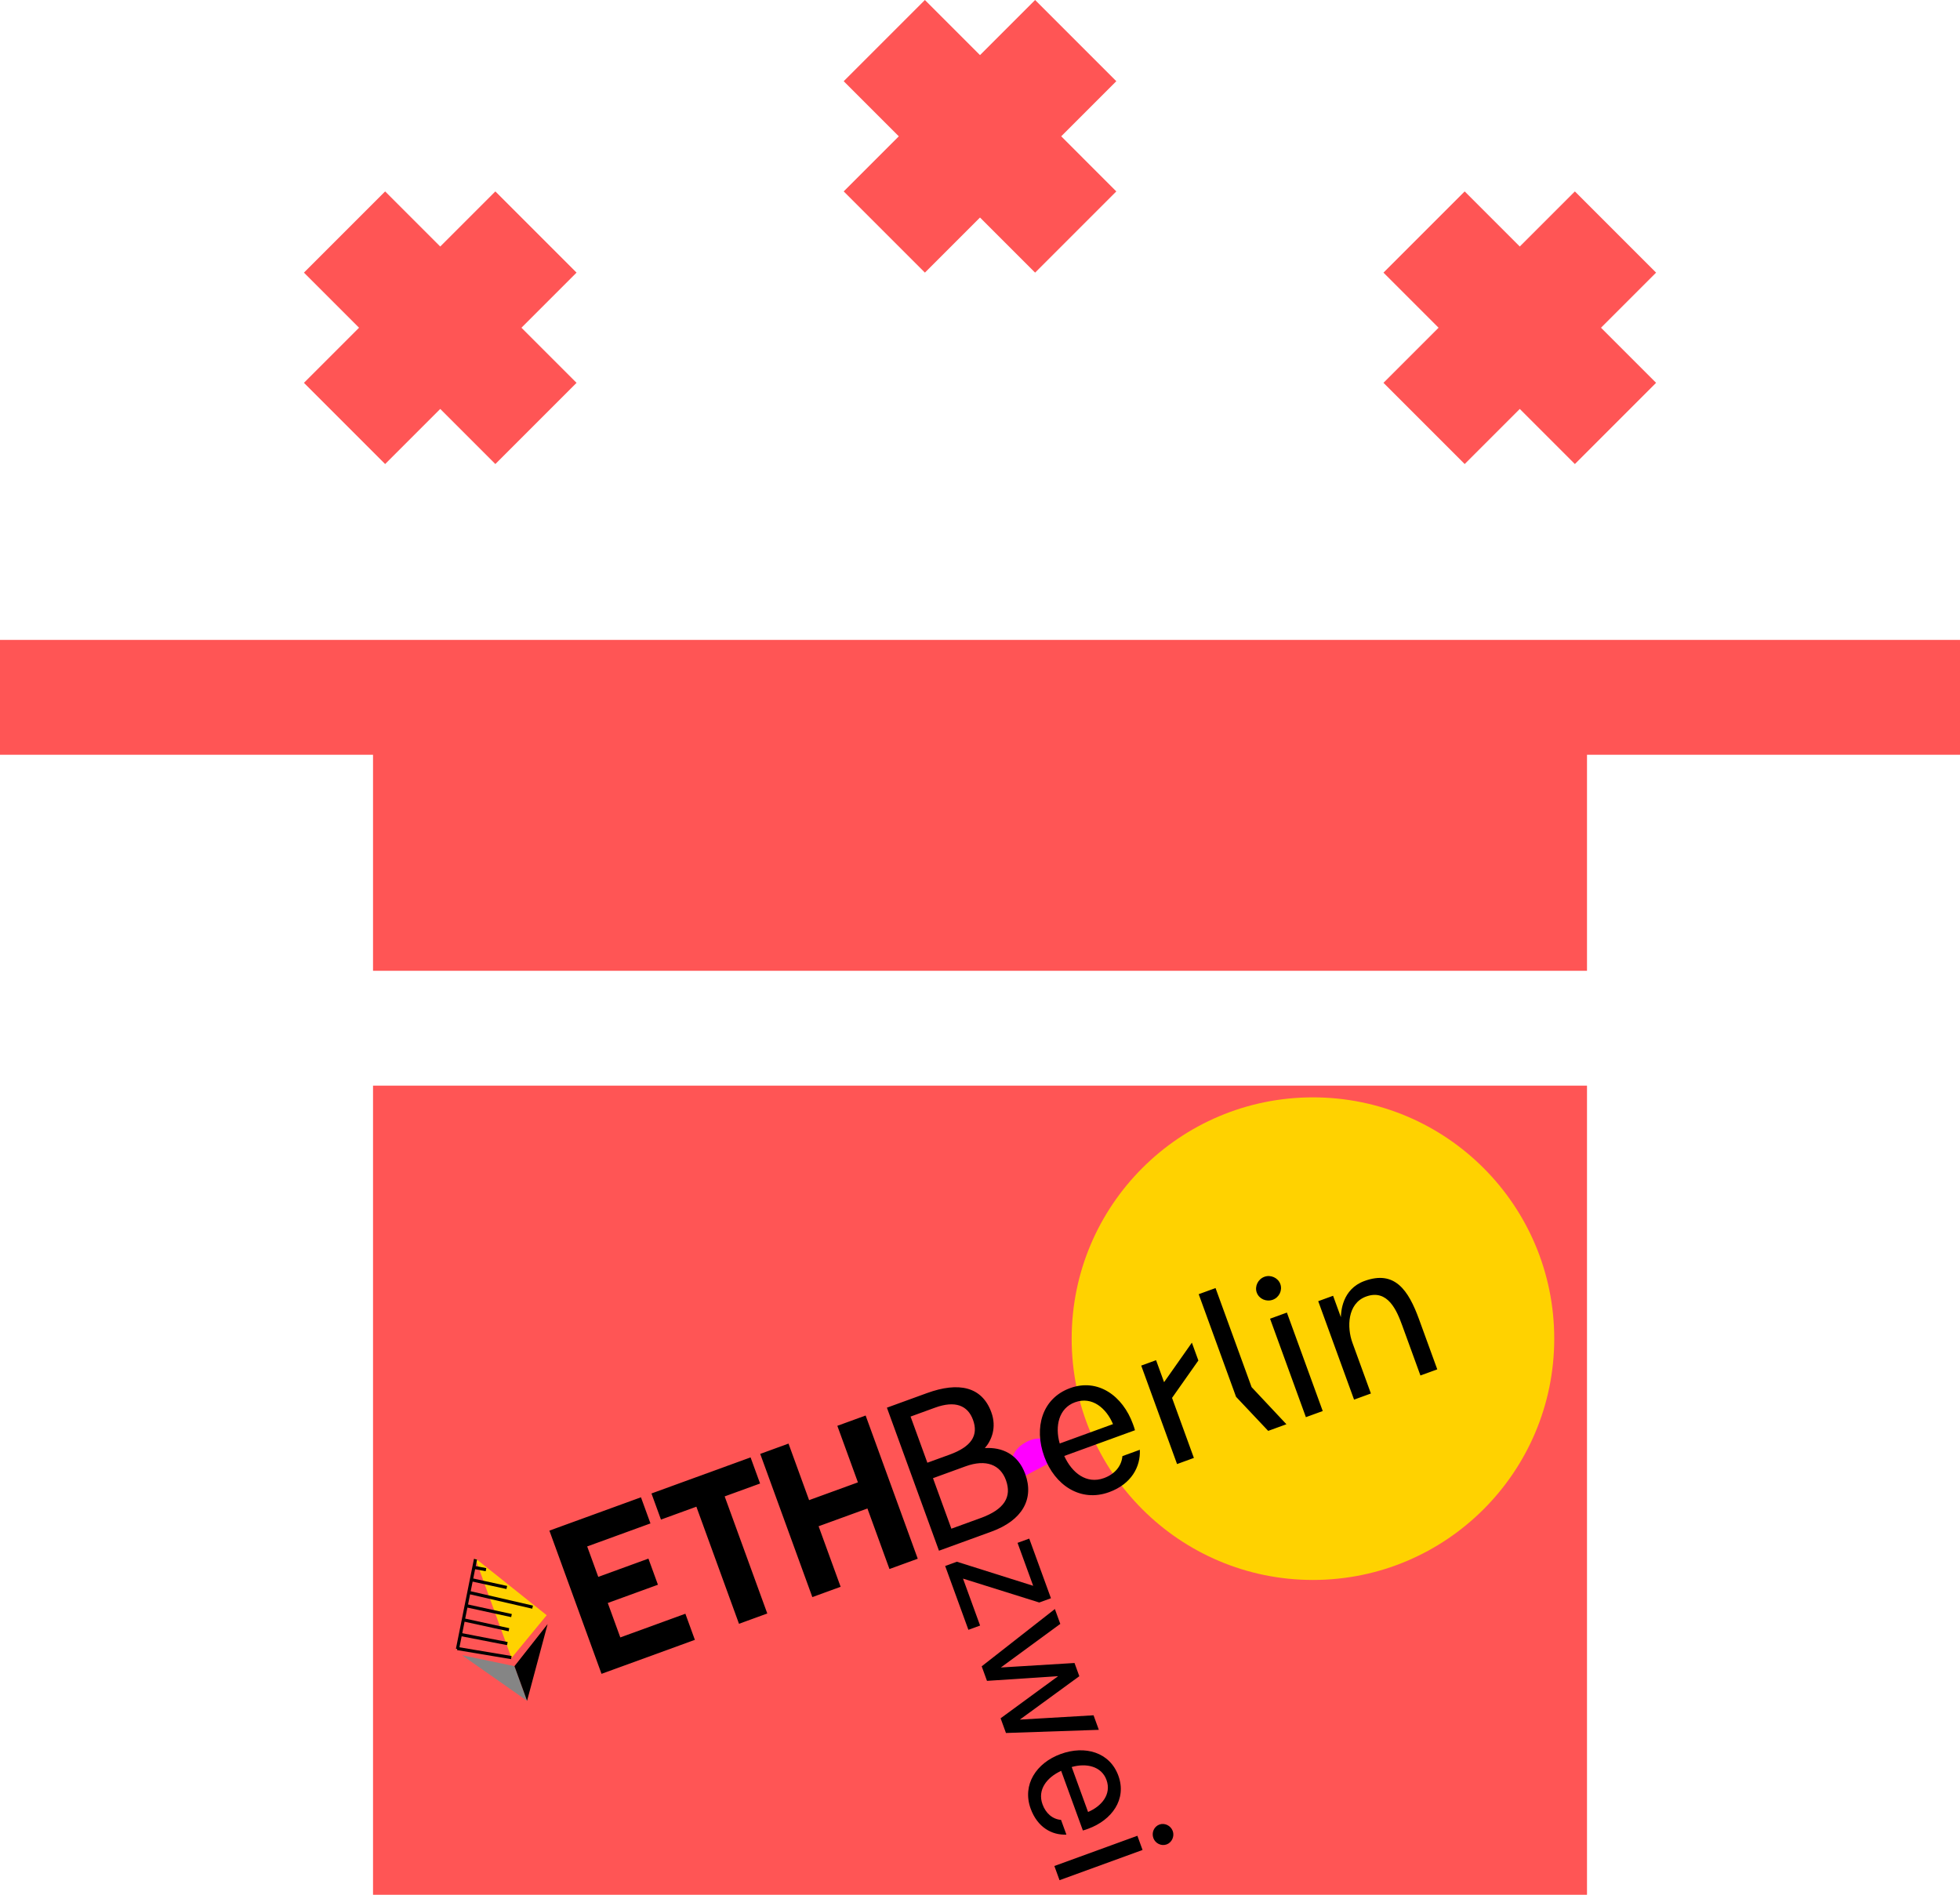
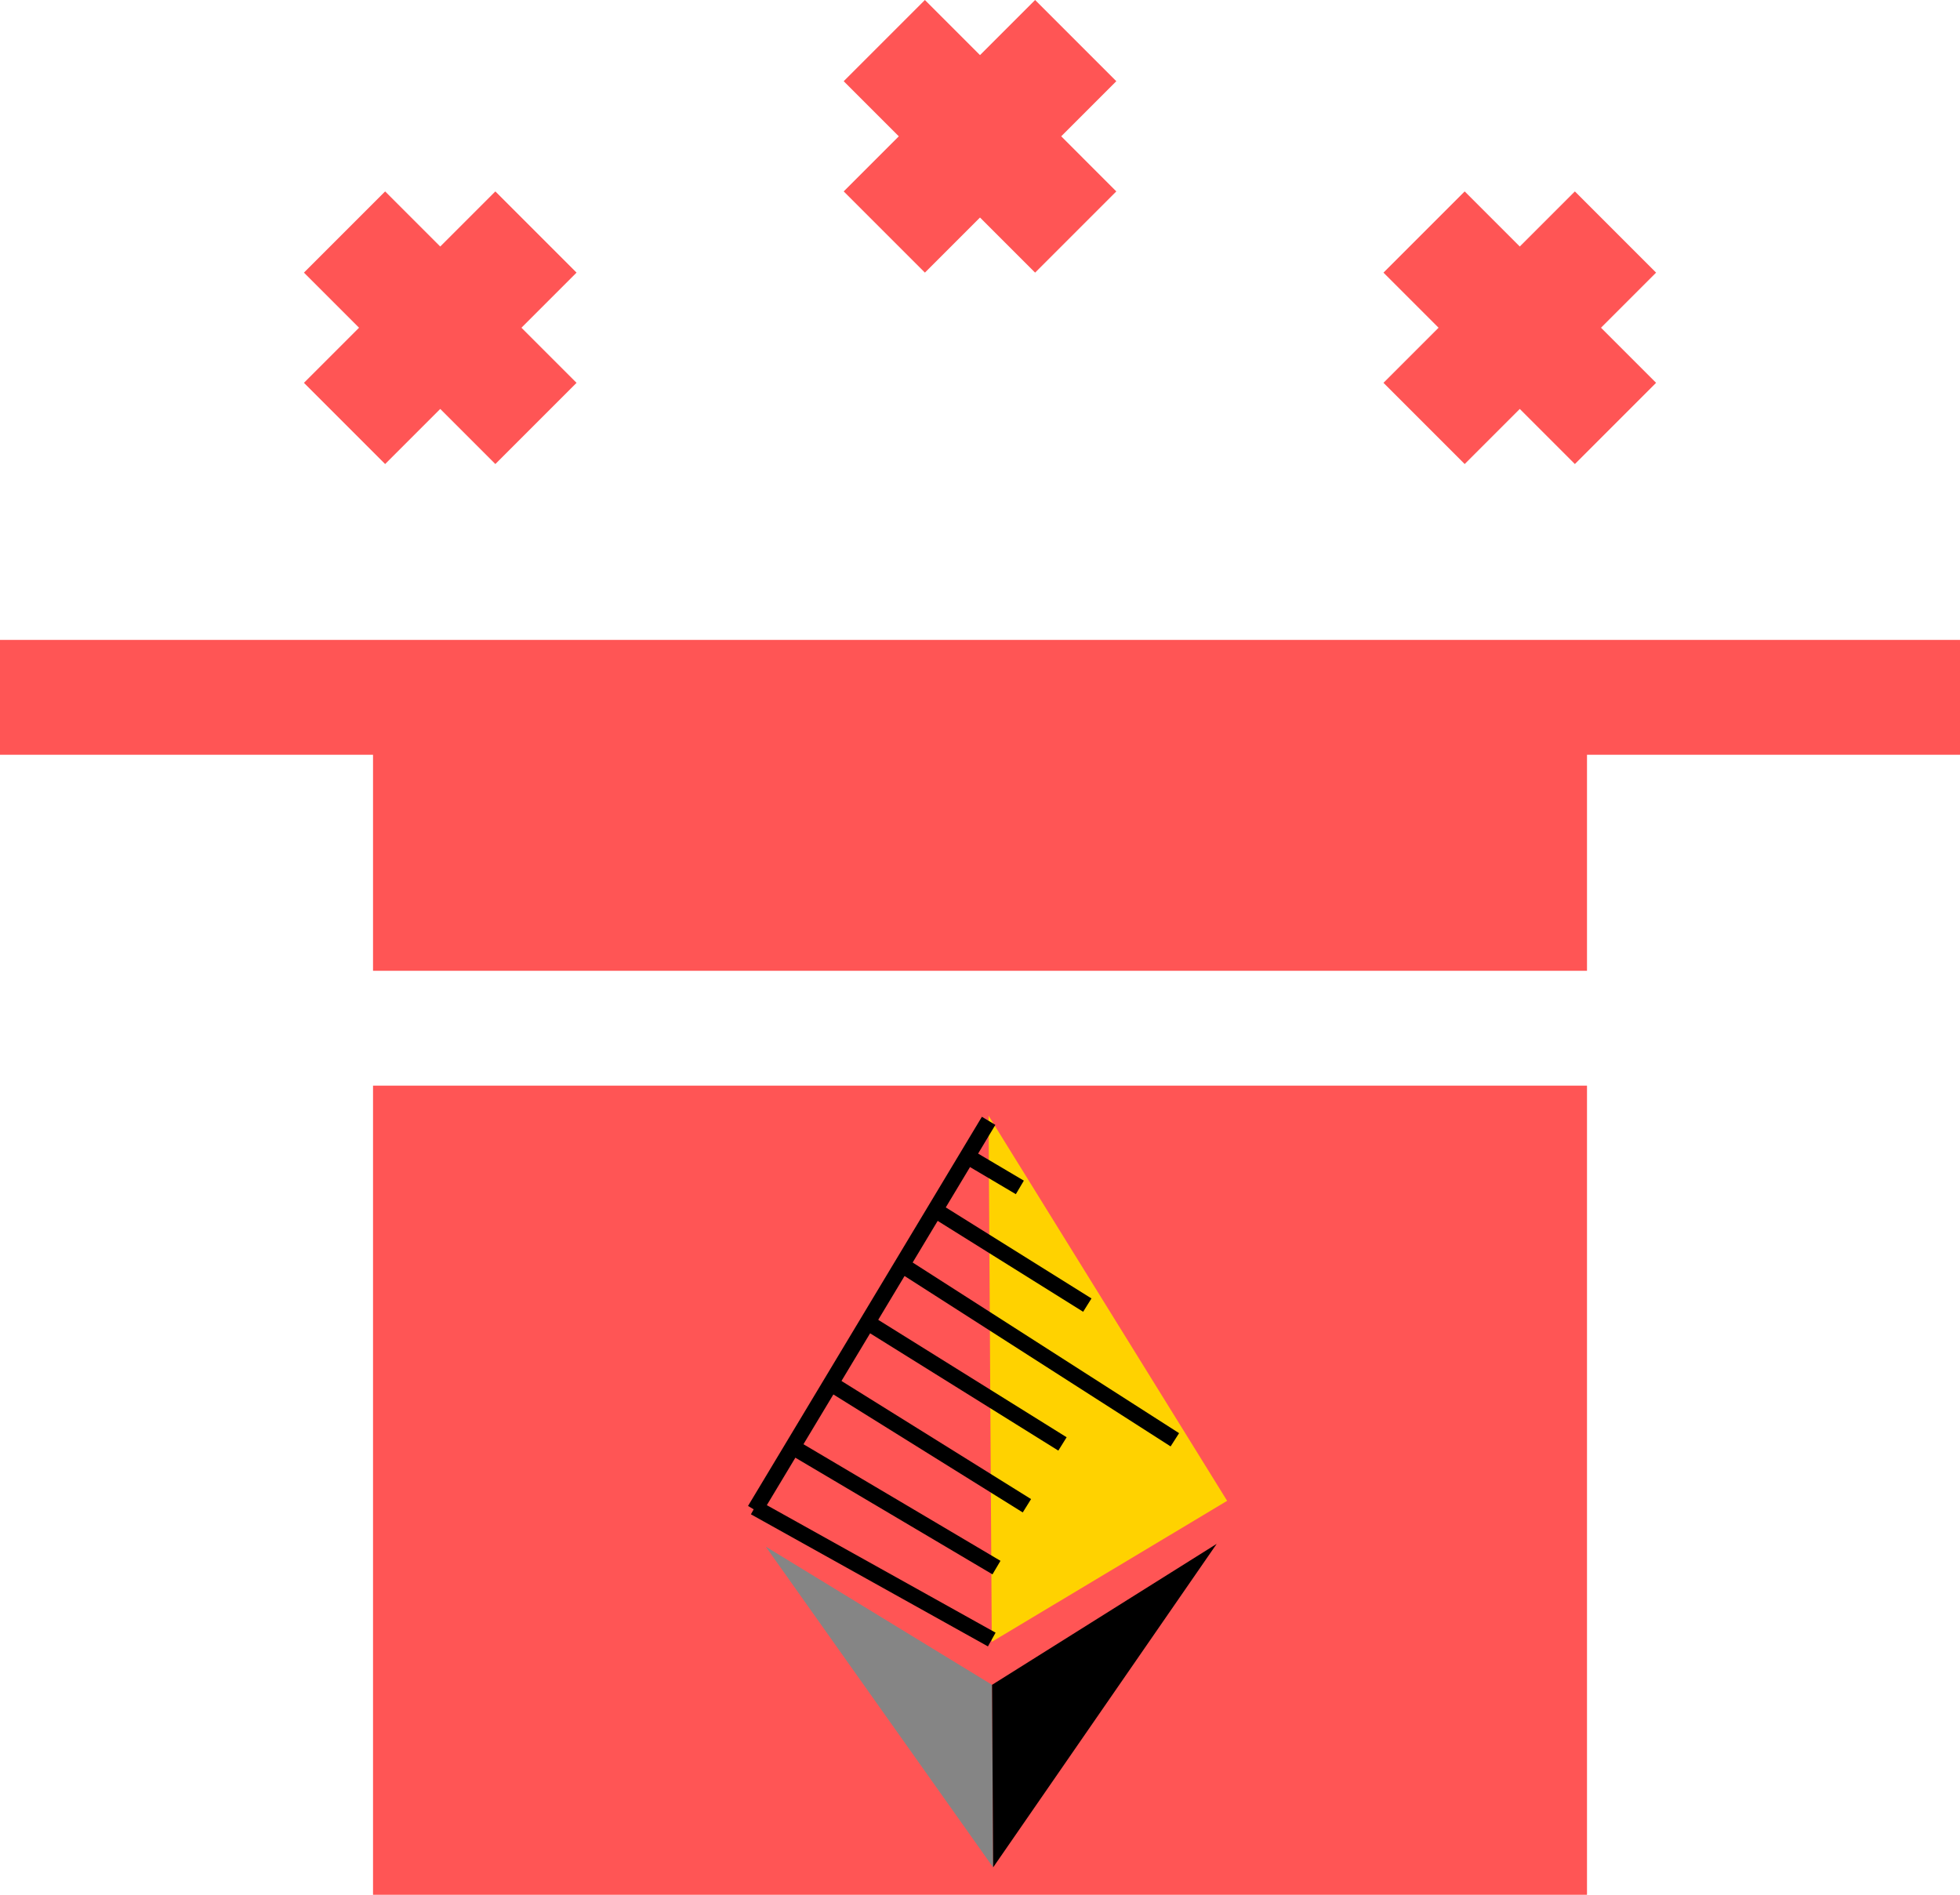
<svg xmlns="http://www.w3.org/2000/svg" width="42.036mm" height="40.636mm" viewBox="0 0 42.036 40.636" version="1.1" id="svg6320">
  <defs id="defs6314" />
  <g id="layer1" transform="translate(-24.33892,-34.77735)">
    <g style="clip-rule:evenodd;fill-rule:evenodd" id="g5808" transform="matrix(0.3114468,-0.164025,0.164025,0.3114468,-1.602243,5.679815)">
      <g style="fill:#ff5555" transform="matrix(0.2063749,0.1086883,-0.1086883,0.2063749,27.61382,105.7213)" id="g4581-7">
        <path style="fill:#ff5555" d="M 512,175.682 H 0 v 30 h 97.443 v 56.431 H 414.557 V 205.682 H 512 Z" id="path4559-4" />
        <path style="fill:#ff5555" d="M 97.443,292.113 H 414.557 V 503.47 H 97.443 Z" id="path4561-3" />
        <path style="fill:#ff5555" d="M 100.606,129.743 115,115.349 129.394,129.743 150.606,108.53 136.213,94.136 150.606,79.743 129.394,58.53 115,72.924 100.606,58.53 79.394,79.743 93.787,94.136 79.394,108.53 Z" id="path4563-1" />
        <path style="fill:#ff5555" d="M 241.606,79.743 256,65.349 270.394,79.743 291.606,58.53 277.213,44.136 291.606,29.743 270.394,8.53 256,22.924 241.606,8.53 220.394,29.743 234.787,44.136 220.394,58.53 Z" id="path4565-4" />
        <path style="fill:#ff5555" d="M 382.606,129.743 397,115.349 411.394,129.743 432.606,108.53 418.213,94.136 432.606,79.743 411.394,58.53 397,72.924 382.606,58.53 361.394,79.743 375.787,94.136 361.394,108.53 Z" id="path4567-6" />
      </g>
-       <path style="clip-rule:evenodd;fill:#ff00ff;fill-rule:evenodd;stroke-width:0.412" d="m 39.322,216.141 h 3.346 c -0.053,-0.973 -0.489,-1.787 -1.575,-1.787 -1.154,0 -1.622,0.739 -1.771,1.787 z m 27.992,-8.706 c 0.112,-0.106 0.224,-0.213 0.341,-0.319 l -0.218,-0.059 c -0.425,-0.117 -0.84,-0.208 -1.282,-0.25 l 0.127,0.069 0.261,0.117 c 0.271,0.117 0.52,0.287 0.77,0.441 z m -1.728,2.197 c 0.5,-0.037 0.979,-0.096 1.457,-0.25 -0.159,-0.372 -0.334,-0.729 -0.569,-1.064 -0.288,0.069 -0.569,0.117 -0.867,0.128 z m -0.006,1.691 c 0.538,-0.006 1.059,-0.122 1.596,-0.144 0.138,-0.011 0.414,-0.032 0.414,-0.223 0,-0.037 -0.01,-0.069 -0.015,-0.101 l -0.075,-0.303 c -0.069,-0.303 -0.191,-0.585 -0.314,-0.867 -0.527,0.159 -1.064,0.223 -1.612,0.266 z m 1.756,-2.016 a 4.566,4.566 0 0 0 1.085,-0.521 c -0.324,-0.362 -0.67,-0.707 -1.085,-0.963 a 2.617,2.617 0 0 1 -0.58,0.357 l 0.112,0.197 0.218,0.372 c 0.101,0.175 0.175,0.367 0.25,0.558 z m 1.367,-0.665 a 4.282,4.282 0 0 0 0.707,-0.569 c -0.415,-0.378 -0.952,-0.633 -1.478,-0.83 -0.112,0.133 -0.24,0.245 -0.362,0.362 0.425,0.277 0.803,0.66 1.133,1.037 z m 0.208,0.25 c 0.361,0.42 0.686,0.883 0.941,1.378 0.362,-0.208 0.718,-0.436 1.032,-0.713 -0.33,-0.474 -0.734,-0.942 -1.207,-1.276 -0.149,0.144 -0.309,0.271 -0.478,0.399 z" id="path5397-2" />
-       <path style="clip-rule:evenodd;fill:#ff00ff;fill-rule:evenodd;stroke-width:0.412" d="m 62.916,207.211 c -2.632,1.027 -4.5,3.766 -4.5,6.584 -10e-7,3.798 3.038,6.936 6.856,6.936 4.005,0 6.978,-3.325 6.978,-7.233 0,-1.324 -0.468,-2.58 -1.165,-3.686 l -0.282,0.202 c -0.266,0.186 -0.537,0.362 -0.824,0.516 0.059,0.122 0.122,0.261 0.122,0.399 -1e-5,0.053 -0.016,0.17 -0.091,0.17 -0.143,0 -0.276,-0.308 -0.324,-0.415 -0.197,0.064 -0.409,0.17 -0.623,0.17 -0.047,10e-6 -0.143,-0.037 -0.143,-0.101 0,-0.17 0.499,-0.319 0.627,-0.378 -0.245,-0.489 -0.521,-0.925 -0.898,-1.324 -0.378,0.213 -0.761,0.399 -1.17,0.548 0.084,0.208 0.17,0.41 0.239,0.623 l 0.133,0.404 c 0.026,0.091 0.059,0.186 0.059,0.282 0,0.388 -0.334,0.532 -0.66,0.569 l -0.771,0.096 c -0.298,0.037 -0.601,0.053 -0.904,0.059 l 0.005,0.473 c -2e-5,0.101 0,0.271 -0.149,0.271 -0.138,0 -0.175,-0.117 -0.181,-0.239 l -0.01,-0.452 c -0.143,0 -0.574,0.016 -0.574,-0.207 -1.4e-5,-0.112 0.122,-0.144 0.213,-0.144 0.084,2e-5 0.17,0.005 0.261,0.005 h 0.133 l -0.01,-1.346 -0.447,-0.021 a 2.001,2.001 0 0 0 -0.229,-0.388 l 0.702,0.048 v -1.192 c -0.293,-0.016 -0.564,-0.074 -0.846,-0.154 -0.09,0.122 -0.361,0.676 -0.499,0.676 -0.069,1e-5 -0.112,-0.074 -0.112,-0.138 3e-6,-0.229 0.186,-0.495 0.308,-0.676 a 2.713,2.713 0 0 1 -0.611,-0.362 c -0.187,0.117 -0.873,0.697 -0.958,0.697 -0.069,1e-5 -0.1,-0.091 -0.1,-0.149 2e-6,-0.229 0.627,-0.601 0.803,-0.718 -0.126,-0.128 -0.244,-0.266 -0.356,-0.404 z m 1.692,-0.367 h -0.043 c -0.446,0 -0.851,0.112 -1.271,0.266 0.085,0.112 0.175,0.208 0.282,0.292 0.33,-0.223 0.671,-0.393 1.032,-0.558 z" id="path5399-2" />
-       <path style="clip-rule:evenodd;fill:#ff00ff;fill-rule:evenodd;stroke-width:0.412" d="m 65.001,207.014 c -0.441,0.128 -0.819,0.324 -1.213,0.569 0.175,0.112 0.356,0.208 0.542,0.292 l 0.213,-0.292 0.271,-0.33 z m -0.368,0.979 c 0.213,0.069 0.425,0.122 0.649,0.165 l 0.022,-0.947 c -0.054,-0.026 -0.618,0.708 -0.671,0.782 z m 0.995,-0.761 -0.006,0.915 a 5.329,5.329 0 0 0 0.655,-0.122 c -0.191,-0.292 -0.388,-0.558 -0.649,-0.792 z m 0.989,0.66 a 4.484,4.484 0 0 0 0.425,-0.266 c -0.33,-0.234 -0.643,-0.404 -1.026,-0.537 0.165,0.208 0.324,0.415 0.473,0.628 z" id="path5401-6" />
-       <path style="clip-rule:evenodd;fill-rule:evenodd;stroke-width:0.412" d="m 59.256,212.785 c -0.09,0.053 -0.181,0.106 -0.271,0.165 0.075,-0.952 0.537,-2.521 1.319,-3.111 -0.053,0.165 -0.09,0.324 -0.106,0.495 -0.495,0.734 -0.787,1.585 -0.942,2.452 z m 10.414,5.659 -0.074,-0.208 c 0.511,-0.478 0.936,-1.064 1.212,-1.712 l 0.388,-0.325 c -0.324,0.851 -0.765,1.707 -1.526,2.245 z" id="path5403-4" />
-       <g transform="matrix(0.3423102,0.1802793,-0.1802793,0.3423102,25.33472,165.4877)" id="g5780" style="fill:none">
-         <circle cx="140" cy="76.526" r="38" id="circle4610" style="fill:#ffd200" />
-         <path d="m 28.085,128.2 0.171,0.47 0.47,-0.171 12.825,-4.668 0.47,-0.171 -0.171,-0.47 -0.813,-2.233 -0.171,-0.47 -0.47,0.171 -9.778,3.559 -2.316,-6.362 7.429,-2.704 0.47,-0.171 -0.171,-0.47 -0.813,-2.233 -0.171,-0.47 -0.47,0.171 -7.429,2.704 -2.086,-5.732 9.495,-3.456 0.47,-0.171 -0.171,-0.47 -0.813,-2.233 -0.171,-0.47 -0.47,0.171 -12.541,4.565 -0.47,0.171 0.171,0.47 z m 21.652,-7.881 0.171,0.47 0.47,-0.171 2.576,-0.938 0.47,-0.171 -0.171,-0.47 -6.541,-17.97 5.107,-1.859 0.47,-0.171 -0.171,-0.47 -0.813,-2.233 -0.171,-0.47 -0.47,0.171 -13.73,4.997 -0.47,0.171 0.171,0.47 0.813,2.233 0.171,0.47 0.47,-0.171 5.107,-1.859 3.185,8.75 z m 11.551,-4.204 0.171,0.47 0.47,-0.171 2.576,-0.938 0.47,-0.171 -0.171,-0.47 -3.299,-9.065 8.629,-3.141 3.299,9.065 0.171,0.47 0.47,-0.171 2.576,-0.938 0.47,-0.171 -0.171,-0.47 -7.524,-20.673 -0.171,-0.47 -0.47,0.171 -2.576,0.938 -0.47,0.171 0.171,0.47 3.07,8.435 -8.629,3.141 -3.07,-8.435 -0.171,-0.47 -0.47,0.171 -2.576,0.938 -0.47,0.171 0.171,0.47 z" id="path4612" style="fill:#000000;stroke:#000000" />
-         <path d="m 79.275,96.065 -2.646,-7.269 3.869,-1.408 c 3.151,-1.147 5.137,-0.35 5.966,1.927 0.897,2.465 -0.263,4.229 -3.694,5.478 z m 3.781,10.389 -2.896,-7.955 5.116,-1.862 c 3.276,-1.192 5.497,-0.234 6.371,2.168 0.965,2.652 -0.262,4.618 -3.944,5.958 z m -1.953,3.467 8.267,-3.009 c 4.867,-1.771 6.749,-5.142 5.319,-9.073 -1.147,-3.151 -3.666,-4.248 -6.361,-4.08 1.049,-1.194 1.897,-3.234 1.022,-5.636 -1.476,-4.056 -5.152,-4.838 -10.144,-3.021 l -6.302,2.294 z M 100.118,93.037 c -0.778,-2.72 -0.152,-5.562 2.406,-6.493 2.714,-0.988 4.941,0.957 5.986,3.439 z m 7.771,7.665 c 3.525,-1.283 4.974,-4.001 4.848,-6.676 l -2.745,0.999 c -0.136,1.569 -1.193,2.837 -2.909,3.461 -2.714,0.988 -5.021,-0.787 -6.25,-3.484 l 11.138,-4.054 c -0.083,-0.323 -0.208,-0.666 -0.321,-0.978 -1.613,-4.43 -5.502,-7.254 -9.901,-5.653 -4.399,1.601 -5.722,6.216 -4.064,10.771 1.658,4.555 5.743,7.237 10.204,5.613 z m 10.709,-4.428 2.651,-0.965 -3.44,-9.453 4.145,-5.89 -1.022,-2.808 -4.378,6.222 -1.26,-3.463 -2.34,0.852 z m 14.353,-5.224 2.87,-1.045 -5.485,-5.847 -5.677,-15.599 -2.652,0.965 5.882,16.16 z m -1.803,-21.779 c 0.363,0.998 1.501,1.503 2.53,1.128 0.998,-0.363 1.545,-1.481 1.182,-2.479 -0.352,-0.967 -1.501,-1.503 -2.499,-1.139 -1.03,0.375 -1.565,1.524 -1.213,2.491 z m 7.74,19.618 2.652,-0.965 -5.643,-15.505 -2.652,0.965 z m 7.587,-2.761 2.651,-0.965 -2.918,-8.018 c -0.851,-2.34 -0.83,-6.163 2.165,-7.253 3.432,-1.249 4.862,2.293 5.691,4.571 l 2.862,7.862 2.652,-0.965 -2.862,-7.862 c -1.68,-4.617 -3.826,-7.793 -8.599,-6.056 -3.556,1.294 -3.689,4.911 -3.72,5.7 l -1.226,-3.369 -2.34,0.852 z" id="path4614" style="fill:#000000" />
-         <path d="m 82.079,112.326 3.658,10.051 1.842,-0.67 -2.691,-7.394 12.008,3.764 1.842,-0.67 -3.419,-9.393 -1.842,0.67 2.461,6.762 -12.017,-3.791 z m 5.752,15.802 0.833,2.289 11.202,-0.74 -9.057,6.634 0.843,2.315 14.628,-0.497 -0.833,-2.289 -11.611,0.68 9.37,-6.837 -0.756,-2.079 -11.602,0.707 9.361,-6.864 -0.853,-2.342 z m 14.175,15.858 c 2.294,-0.656 4.691,-0.128 5.476,2.029 0.833,2.289 -0.807,4.168 -2.9,5.049 z m -6.465,6.554 c 1.082,2.973 3.374,4.195 5.63,4.089 l -0.843,-2.315 c -1.323,-0.115 -2.393,-1.007 -2.919,-2.454 -0.833,-2.289 0.664,-4.234 2.938,-5.271 l 3.419,9.393 c 0.273,-0.069 0.562,-0.174 0.825,-0.27 3.736,-1.36 6.118,-4.64 4.768,-8.35 -1.351,-3.71 -5.243,-4.826 -9.084,-3.428 -3.842,1.398 -6.104,4.844 -4.734,8.606 z m 20.279,2.503 c -0.842,0.307 -1.268,1.266 -0.952,2.134 0.307,0.842 1.249,1.304 2.091,0.997 0.816,-0.297 1.268,-1.266 0.961,-2.108 -0.316,-0.868 -1.285,-1.32 -2.1,-1.023 z m -16.545,6.529 0.814,2.236 13.076,-4.76 -0.814,-2.236 z" id="path4616" style="fill:#000000" />
+       <g transform="matrix(1.296263,1.410924,-1.410924,1.296263,194.6065,40.31431)" id="g5780" style="fill:none">
        <path d="m 5.992,126.383 8.256,1.719 1.985,5.455 z" id="path4618" style="fill:#858585" />
        <path d="m 19.322,120.078 -11.263,-8.982 5.722,15.722 z" id="path4620" style="fill:#ffd200" />
        <path d="m 5.649,123.095 7.479,1.449" id="path4622" style="stroke:#000000;stroke-width:0.5" />
        <path d="m 5.245,125.328 8.511,1.421" id="path4624" style="stroke:#000000;stroke-width:0.5" />
        <path d="m 6.206,120.807 7.172,1.56" id="path4626" style="stroke:#000000;stroke-width:0.5" />
        <path d="m 6.61,118.574 7.172,1.561" id="path4628" style="stroke:#000000;stroke-width:0.5" />
        <path d="m 7.07,116.495 10.033,2.314" id="path4630" style="stroke:#000000;stroke-width:0.5" />
        <path d="m 7.376,114.472 5.665,1.24" id="path4632" style="stroke:#000000;stroke-width:0.5" />
        <path d="m 7.892,112.547 1.87,0.362" id="path4634" style="stroke:#000000;stroke-width:0.5" />
        <path d="m 19.469,121.478 -5.22,6.624 1.985,5.455 z" id="path4636" style="fill:#000000" />
        <path d="m 8.115,111.249 -2.842,14.155" id="path4638" style="stroke:#000000;stroke-width:0.5" />
      </g>
    </g>
  </g>
</svg>
